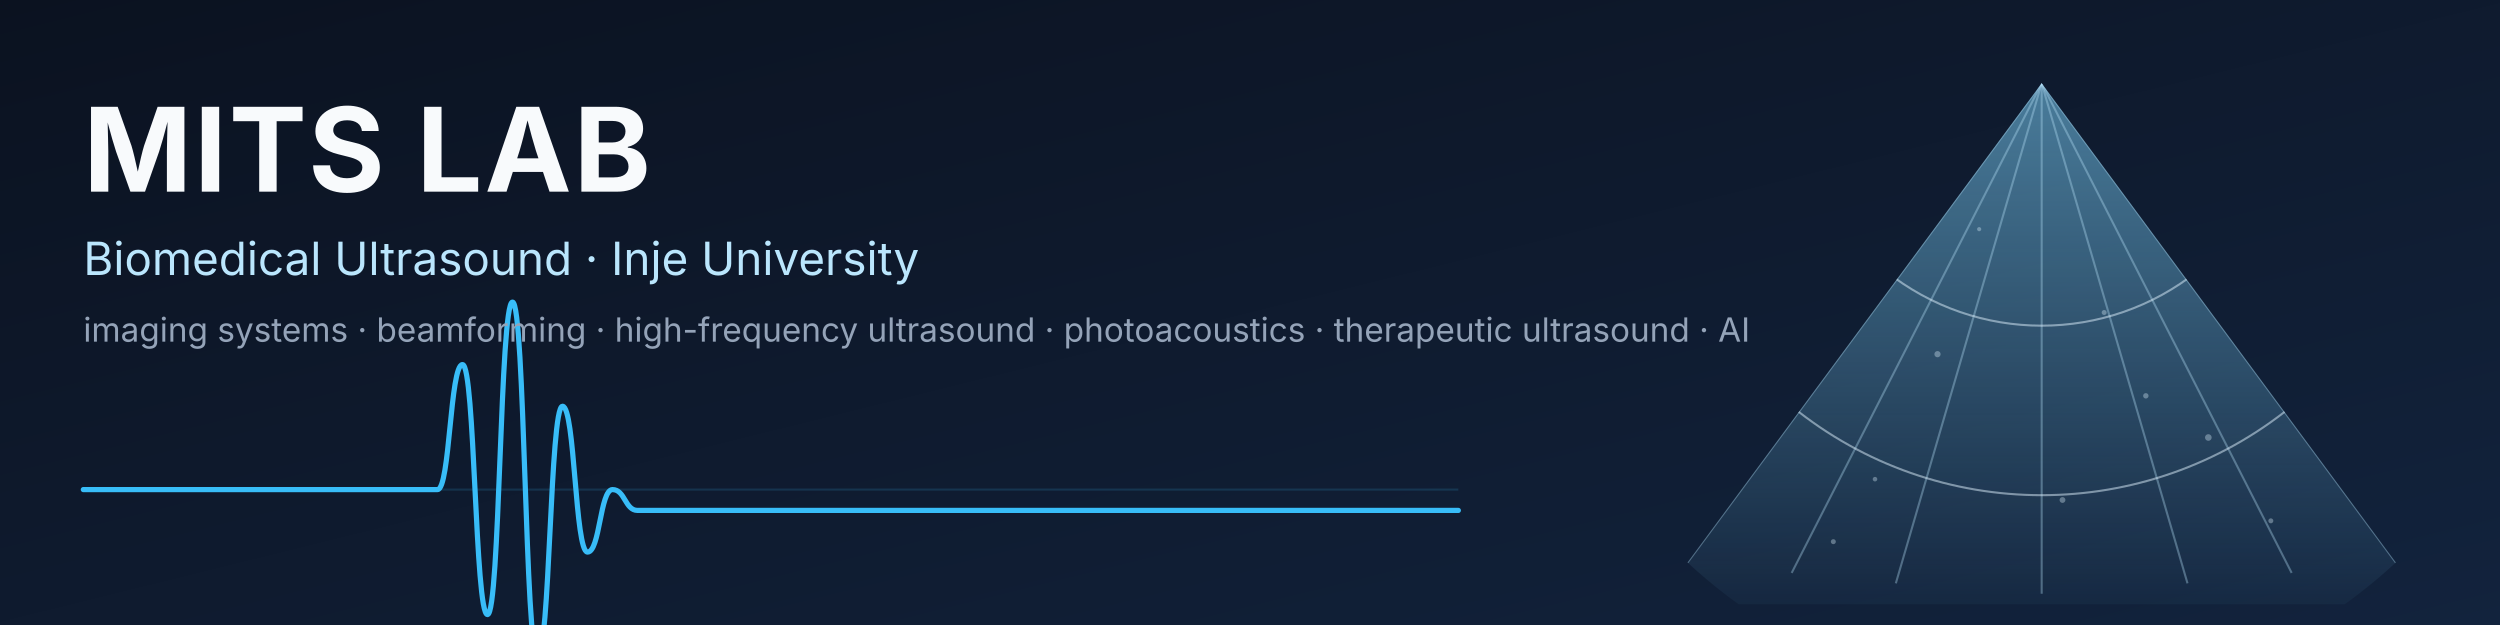
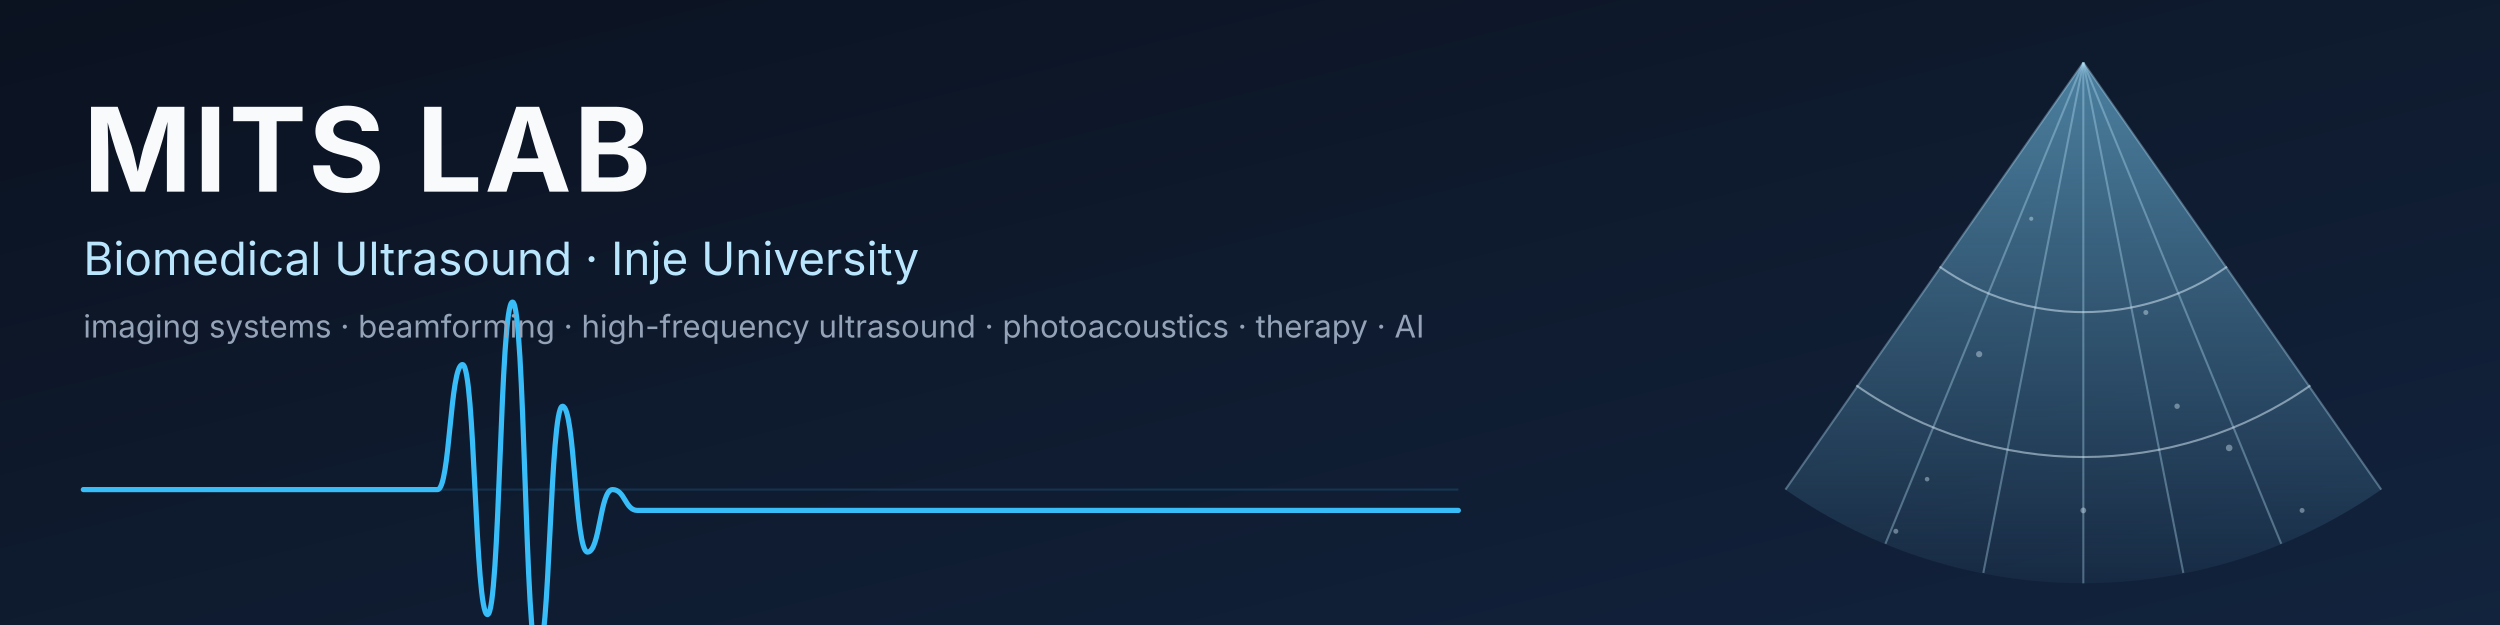
<svg xmlns="http://www.w3.org/2000/svg" viewBox="0 0 1200 300" width="1200" height="300" role="img" aria-label="MITS LAB — Biomedical Ultrasound, Inje University">
  <defs>
    <linearGradient id="bg" x1="0" y1="0" x2="1" y2="1">
      <stop offset="0" stop-color="#0b1220" />
      <stop offset="1" stop-color="#12233d" />
    </linearGradient>
    <linearGradient id="sector" x1="0" y1="0" x2="0" y2="1">
      <stop offset="0" stop-color="#7dd3fc" stop-opacity="0.55" />
-       <stop offset="1" stop-color="#7dd3fc" stop-opacity="0.04" />
+       <stop offset="1" stop-color="#7dd3fc" stop-opacity="0.05" />
    </linearGradient>
-     <clipPath id="sectorClip">
-       <path d="M 980 40 L 1150 270 A 250 250 0 0 1 810 270 Z" />
-     </clipPath>
  </defs>
  <rect width="1200" height="300" fill="url(#bg)" />
-   <g clip-path="url(#sectorClip)">
-     <rect x="780" y="30" width="400" height="260" fill="url(#sector)" />
-     <g stroke="#bae6fd" stroke-opacity="0.35" stroke-width="1">
-       <path d="M980 40 L810 270" />
-       <path d="M980 40 L860 275" />
-       <path d="M980 40 L910 280" />
-       <path d="M980 40 L980 285" />
-       <path d="M980 40 L1050 280" />
-       <path d="M980 40 L1100 275" />
-       <path d="M980 40 L1150 270" />
-     </g>
-     <g fill="none" stroke="#e0f2fe" stroke-opacity="0.5" stroke-width="1">
-       <path d="M 905 130 A 120 120 0 0 0 1055 130" />
-       <path d="M 860 195 A 190 190 0 0 0 1100 195" />
-     </g>
-     <g fill="#e0f2fe" fill-opacity="0.35">
-       <circle cx="930" cy="170" r="1.5" />
-       <circle cx="1010" cy="150" r="1.2" />
-       <circle cx="1060" cy="210" r="1.6" />
-       <circle cx="900" cy="230" r="1.1" />
-       <circle cx="990" cy="240" r="1.4" />
-       <circle cx="1090" cy="250" r="1.2" />
-       <circle cx="950" cy="110" r="1.0" />
-       <circle cx="1030" cy="190" r="1.3" />
-       <circle cx="880" cy="260" r="1.2" />
-     </g>
+   <path d="M 1000 30 L 857 235 A 250 250 0 0 0 1143 235 Z" fill="url(#sector)" />
+   <g stroke="#bae6fd" stroke-opacity="0.35" stroke-width="1">
+     <path d="M1000 30 L857 235" />
+     <path d="M1000 30 L905 261" />
+     <path d="M1000 30 L952 275" />
+     <path d="M1000 30 L1000 280" />
+     <path d="M1000 30 L1048 275" />
+     <path d="M1000 30 L1095 261" />
+     <path d="M1000 30 L1143 235" />
+   </g>
+   <g fill="none" stroke="#e0f2fe" stroke-opacity="0.5" stroke-width="1">
+     <path d="M 931 128 A 120 120 0 0 0 1069 128" />
+     <path d="M 891 185 A 190 190 0 0 0 1109 185" />
+   </g>
+   <g fill="#e0f2fe" fill-opacity="0.4">
+     <circle cx="950" cy="170" r="1.5" />
+     <circle cx="1030" cy="150" r="1.2" />
+     <circle cx="1070" cy="215" r="1.6" />
+     <circle cx="925" cy="230" r="1.1" />
+     <circle cx="1000" cy="245" r="1.4" />
+     <circle cx="1105" cy="245" r="1.2" />
+     <circle cx="975" cy="105" r="1.0" />
+     <circle cx="1045" cy="195" r="1.3" />
+     <circle cx="910" cy="255" r="1.2" />
  </g>
  <path d="M40 235 H210 c6 0 6-60 12-60 s6 120 12 120 s6-150 12-150 s6 170 12 170 s6-120 12-120 s6 70 12 70 s6-30 12-30 s6 10 12 10 H700" fill="none" stroke="#38bdf8" stroke-width="2.5" stroke-linecap="round" />
  <path d="M40 235 H700" stroke="#38bdf8" stroke-opacity="0.15" stroke-width="1" />
  <text x="40" y="92" font-family="Inter, Helvetica, Arial, sans-serif" font-size="56" font-weight="700" fill="#f8fafc" letter-spacing="1">MITS LAB</text>
  <text x="40" y="132" font-family="Inter, Helvetica, Arial, sans-serif" font-size="22" fill="#bae6fd">Biomedical Ultrasound · Inje University</text>
-   <text x="40" y="164" font-family="Inter, Helvetica, Arial, sans-serif" font-size="16" fill="#94a3b8">imaging systems · beamforming · high-frequency ultrasound · photoacoustics · therapeutic ultrasound · AI</text>
+   <text x="40" y="162" font-family="Inter, Helvetica, Arial, sans-serif" font-size="15" fill="#94a3b8">imaging systems · beamforming · high-frequency ultrasound · photoacoustics · therapy · AI</text>
</svg>
